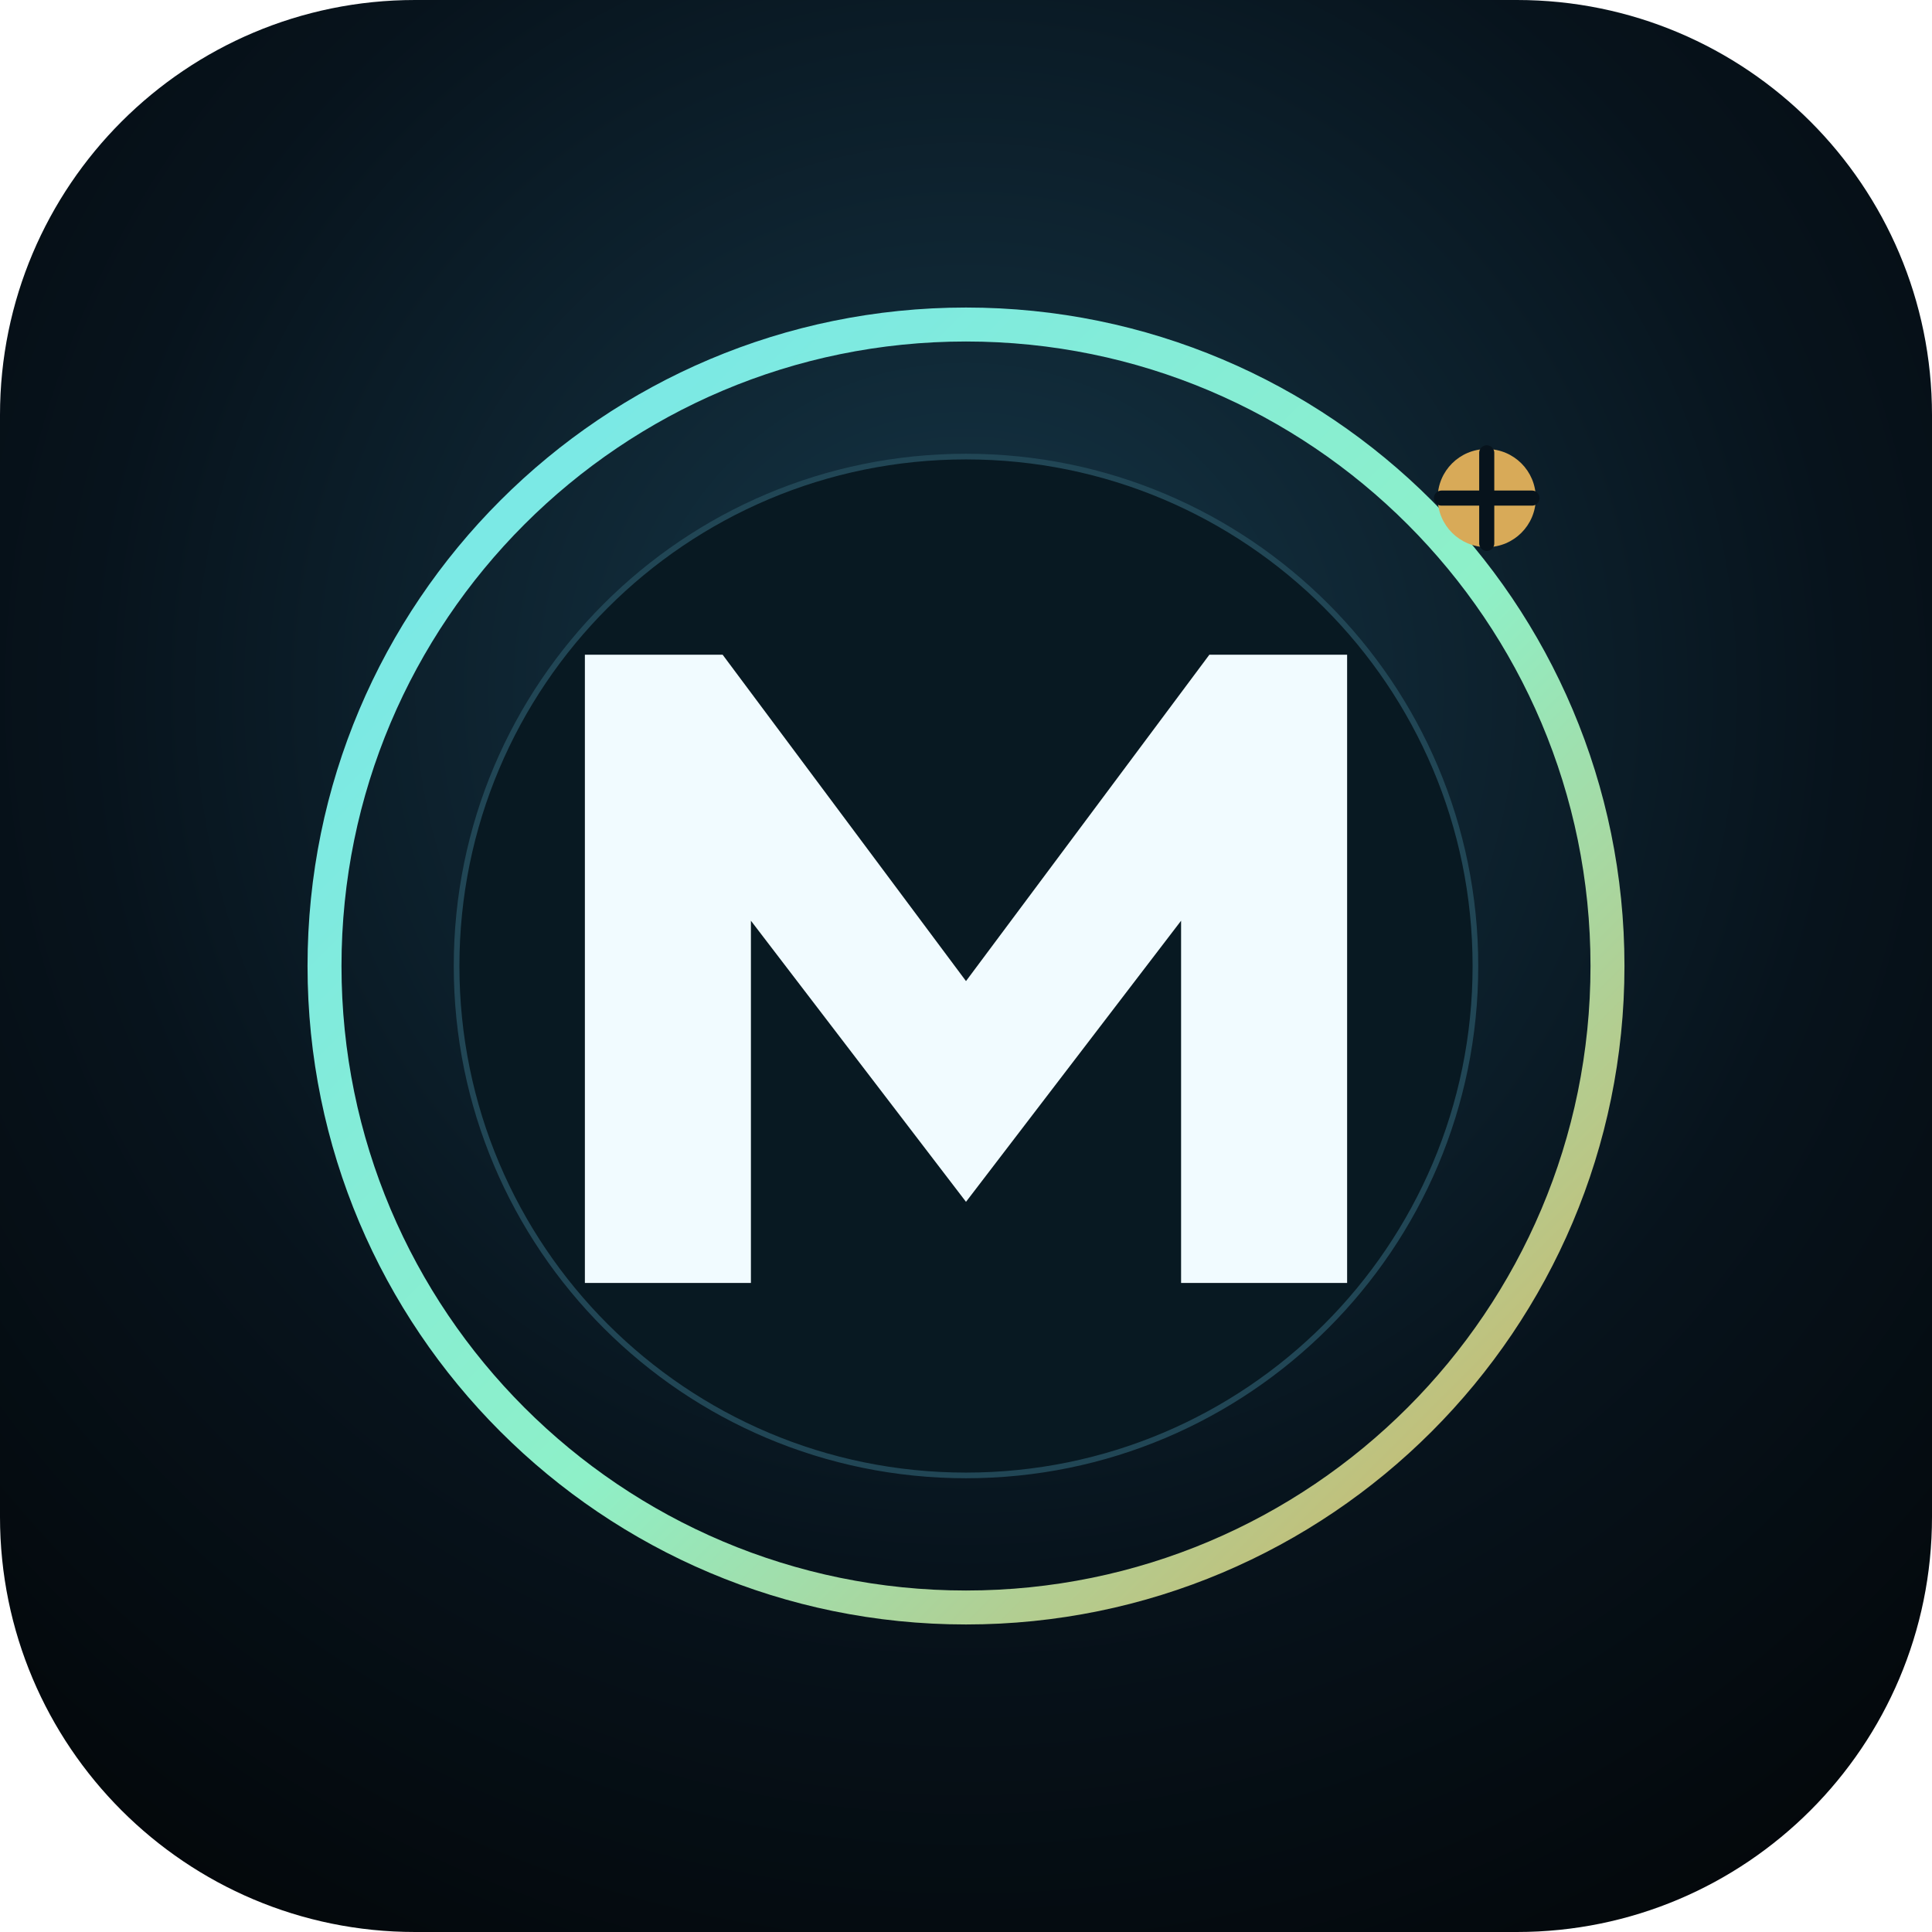
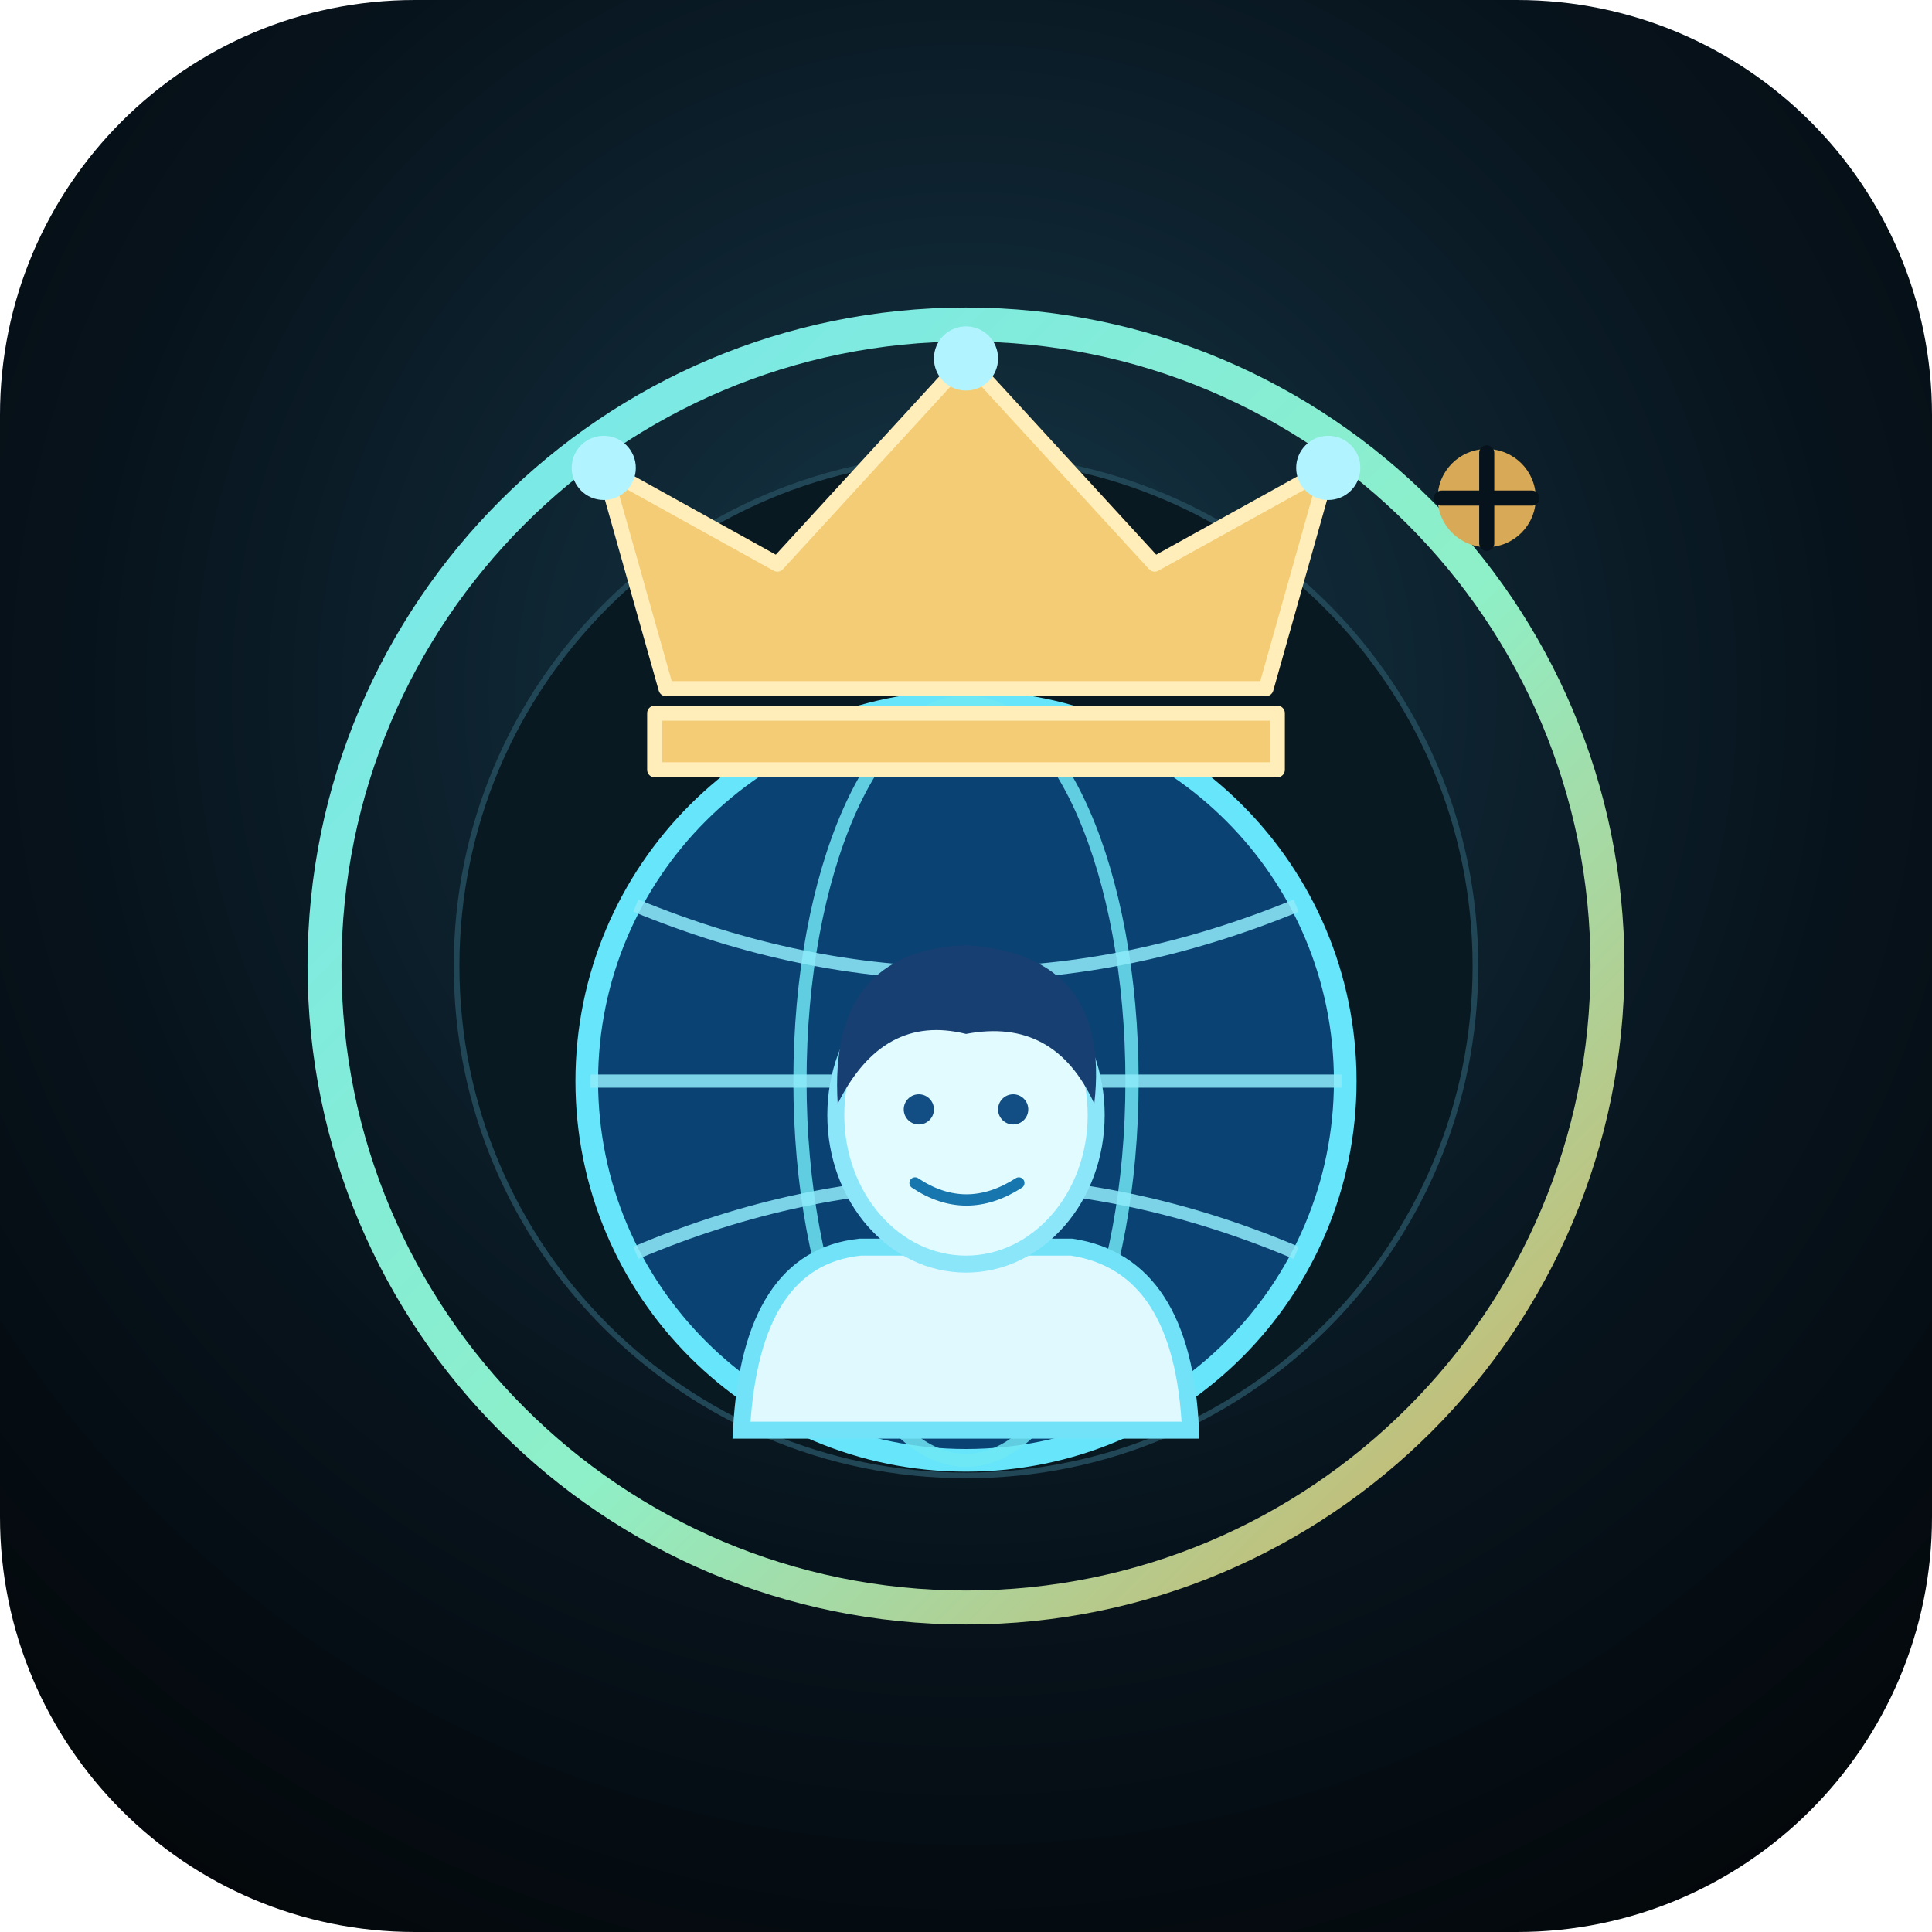
<svg xmlns="http://www.w3.org/2000/svg" width="1024" height="1024" viewBox="0 0 1024 1024" role="img" aria-labelledby="title desc">
  <defs>
    <radialGradient id="bg" cx="50%" cy="36%" r="78%">
      <stop offset="0" stop-color="#163748" />
      <stop offset=".58" stop-color="#07131c" />
      <stop offset="1" stop-color="#030608" />
    </radialGradient>
    <linearGradient id="ring" x1="0" y1="0" x2="1" y2="1">
      <stop stop-color="#74e6f0" />
      <stop offset=".55" stop-color="#8ef0c8" />
      <stop offset="1" stop-color="#d8aa58" />
    </linearGradient>
  </defs>
  <rect width="1024" height="1024" rx="220" fill="url(#bg)" />
  <circle cx="512" cy="512" r="340" fill="none" stroke="url(#ring)" stroke-width="18" />
  <circle cx="512" cy="512" r="270" fill="#081922" stroke="#214655" stroke-width="3" />
-   <path d="M310 680V347h73l129 173 129-173h73v333h-88V488L512 637 398 488v192z" fill="#f1fbff" />
+   <circle cx="512" cy="573" r="201" fill="#0b4274" stroke="#66e5fb" stroke-width="12" />
+   <ellipse cx="512" cy="573" rx="88" ry="201" fill="none" stroke="#6fe8f4" stroke-width="7" opacity=".84" />
+   <path d="M313 573H711M337 480Q512 552 687 480M337 664Q512 590 687 664" fill="none" stroke="#8febfa" stroke-width="7" opacity=".85" />
+   <g fill="#f3cc75" stroke="#ffedba" stroke-width="8" stroke-linejoin="round">
+     <path d="M353 365L320 248L412 299L512 190L612 299L704 248L671 365Z" />
+     <path d="M347 378H677V408H347Z" />
+   </g>
+   <g fill="#b1f4ff">
+     <circle cx="320" cy="248" r="17" />
+     <circle cx="512" cy="190" r="17" />
+     <circle cx="704" cy="248" r="17" />
+   </g>
+   <path d="M393 758Q398 667 456 661L568 661Q627 670 631 758Z" fill="#dff9ff" stroke="#72e2f8" stroke-width="9" />
+   <ellipse cx="512" cy="591" rx="69" ry="79" fill="#e1fbff" stroke="#8ce6fa" stroke-width="9" />
+   <path d="M444 585Q439 504 512 501Q589 506 580 585Q559 539 512 548Q468 537 444 585" fill="#173f72" />
+   <circle cx="487" cy="588" r="8" fill="#124e83" />
+   <circle cx="537" cy="588" r="8" fill="#124e83" />
+   <path d="M485 627Q512 645 540 627" stroke="#1776ae" stroke-width="6" stroke-linecap="round" fill="none" />
  <circle cx="788" cy="264" r="26" fill="#d8aa58" />
  <path d="M764 264h48M788 240v48" stroke="#07131c" stroke-width="8" stroke-linecap="round" />
</svg>
